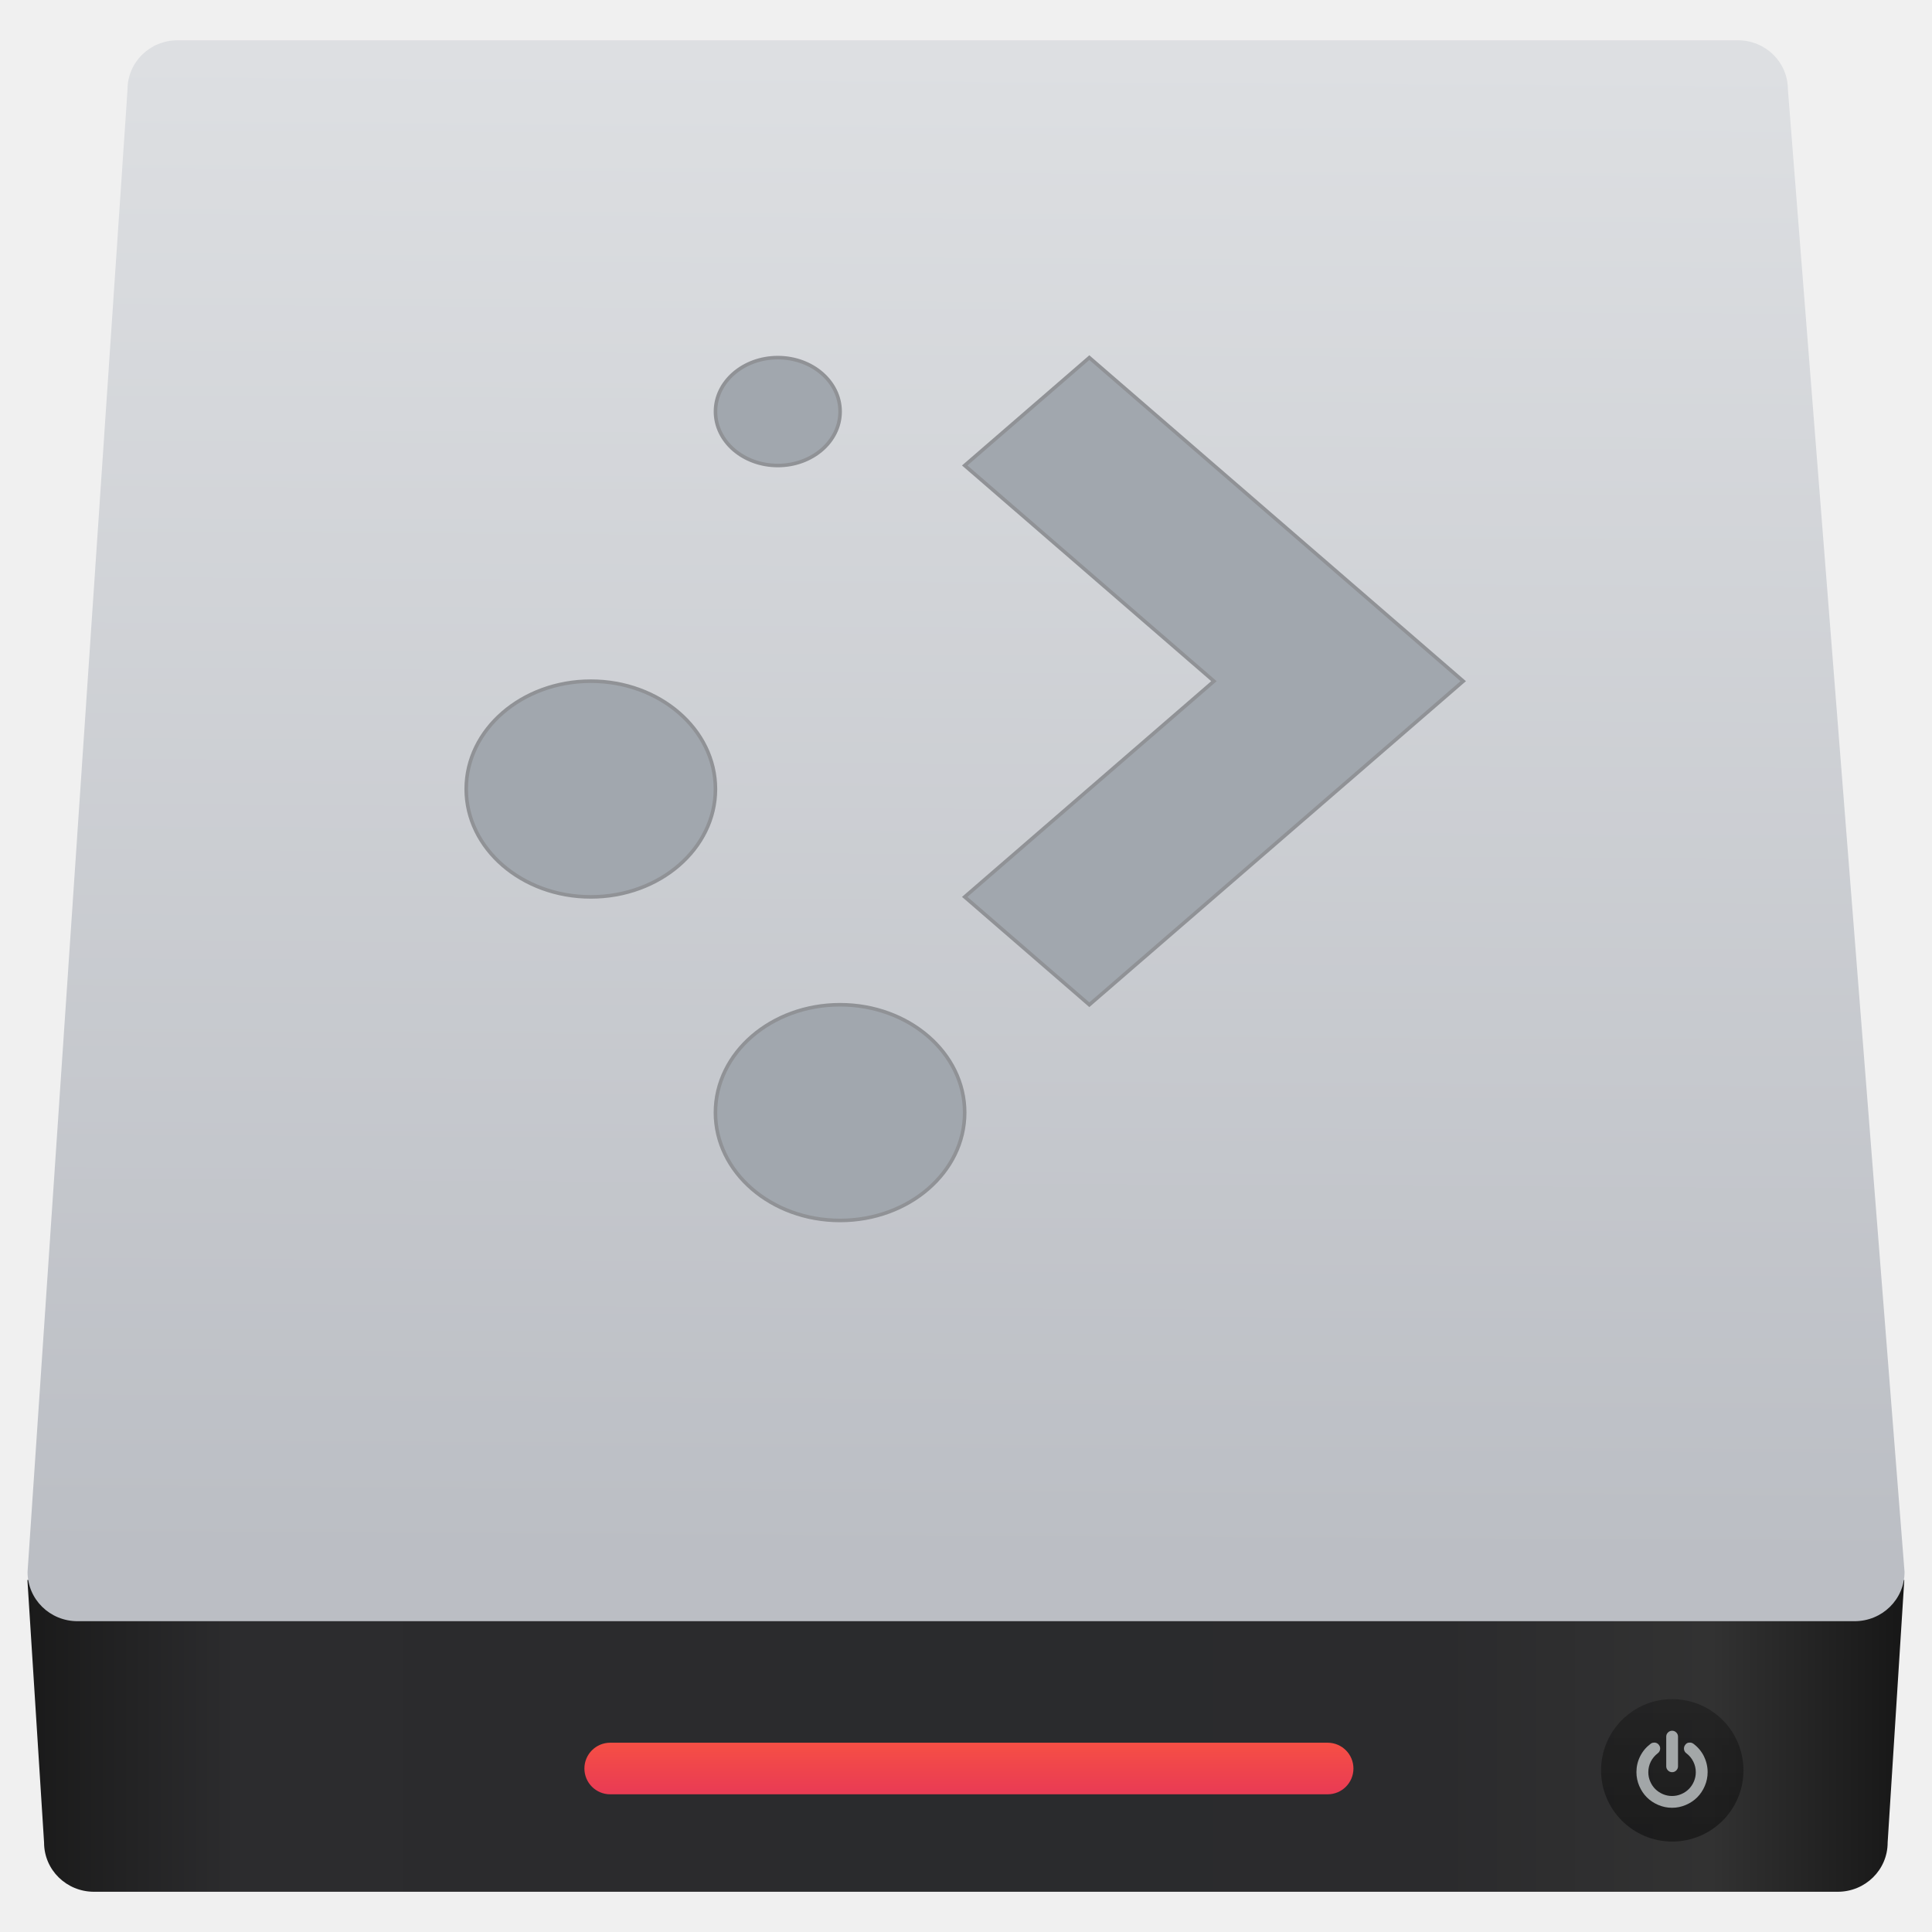
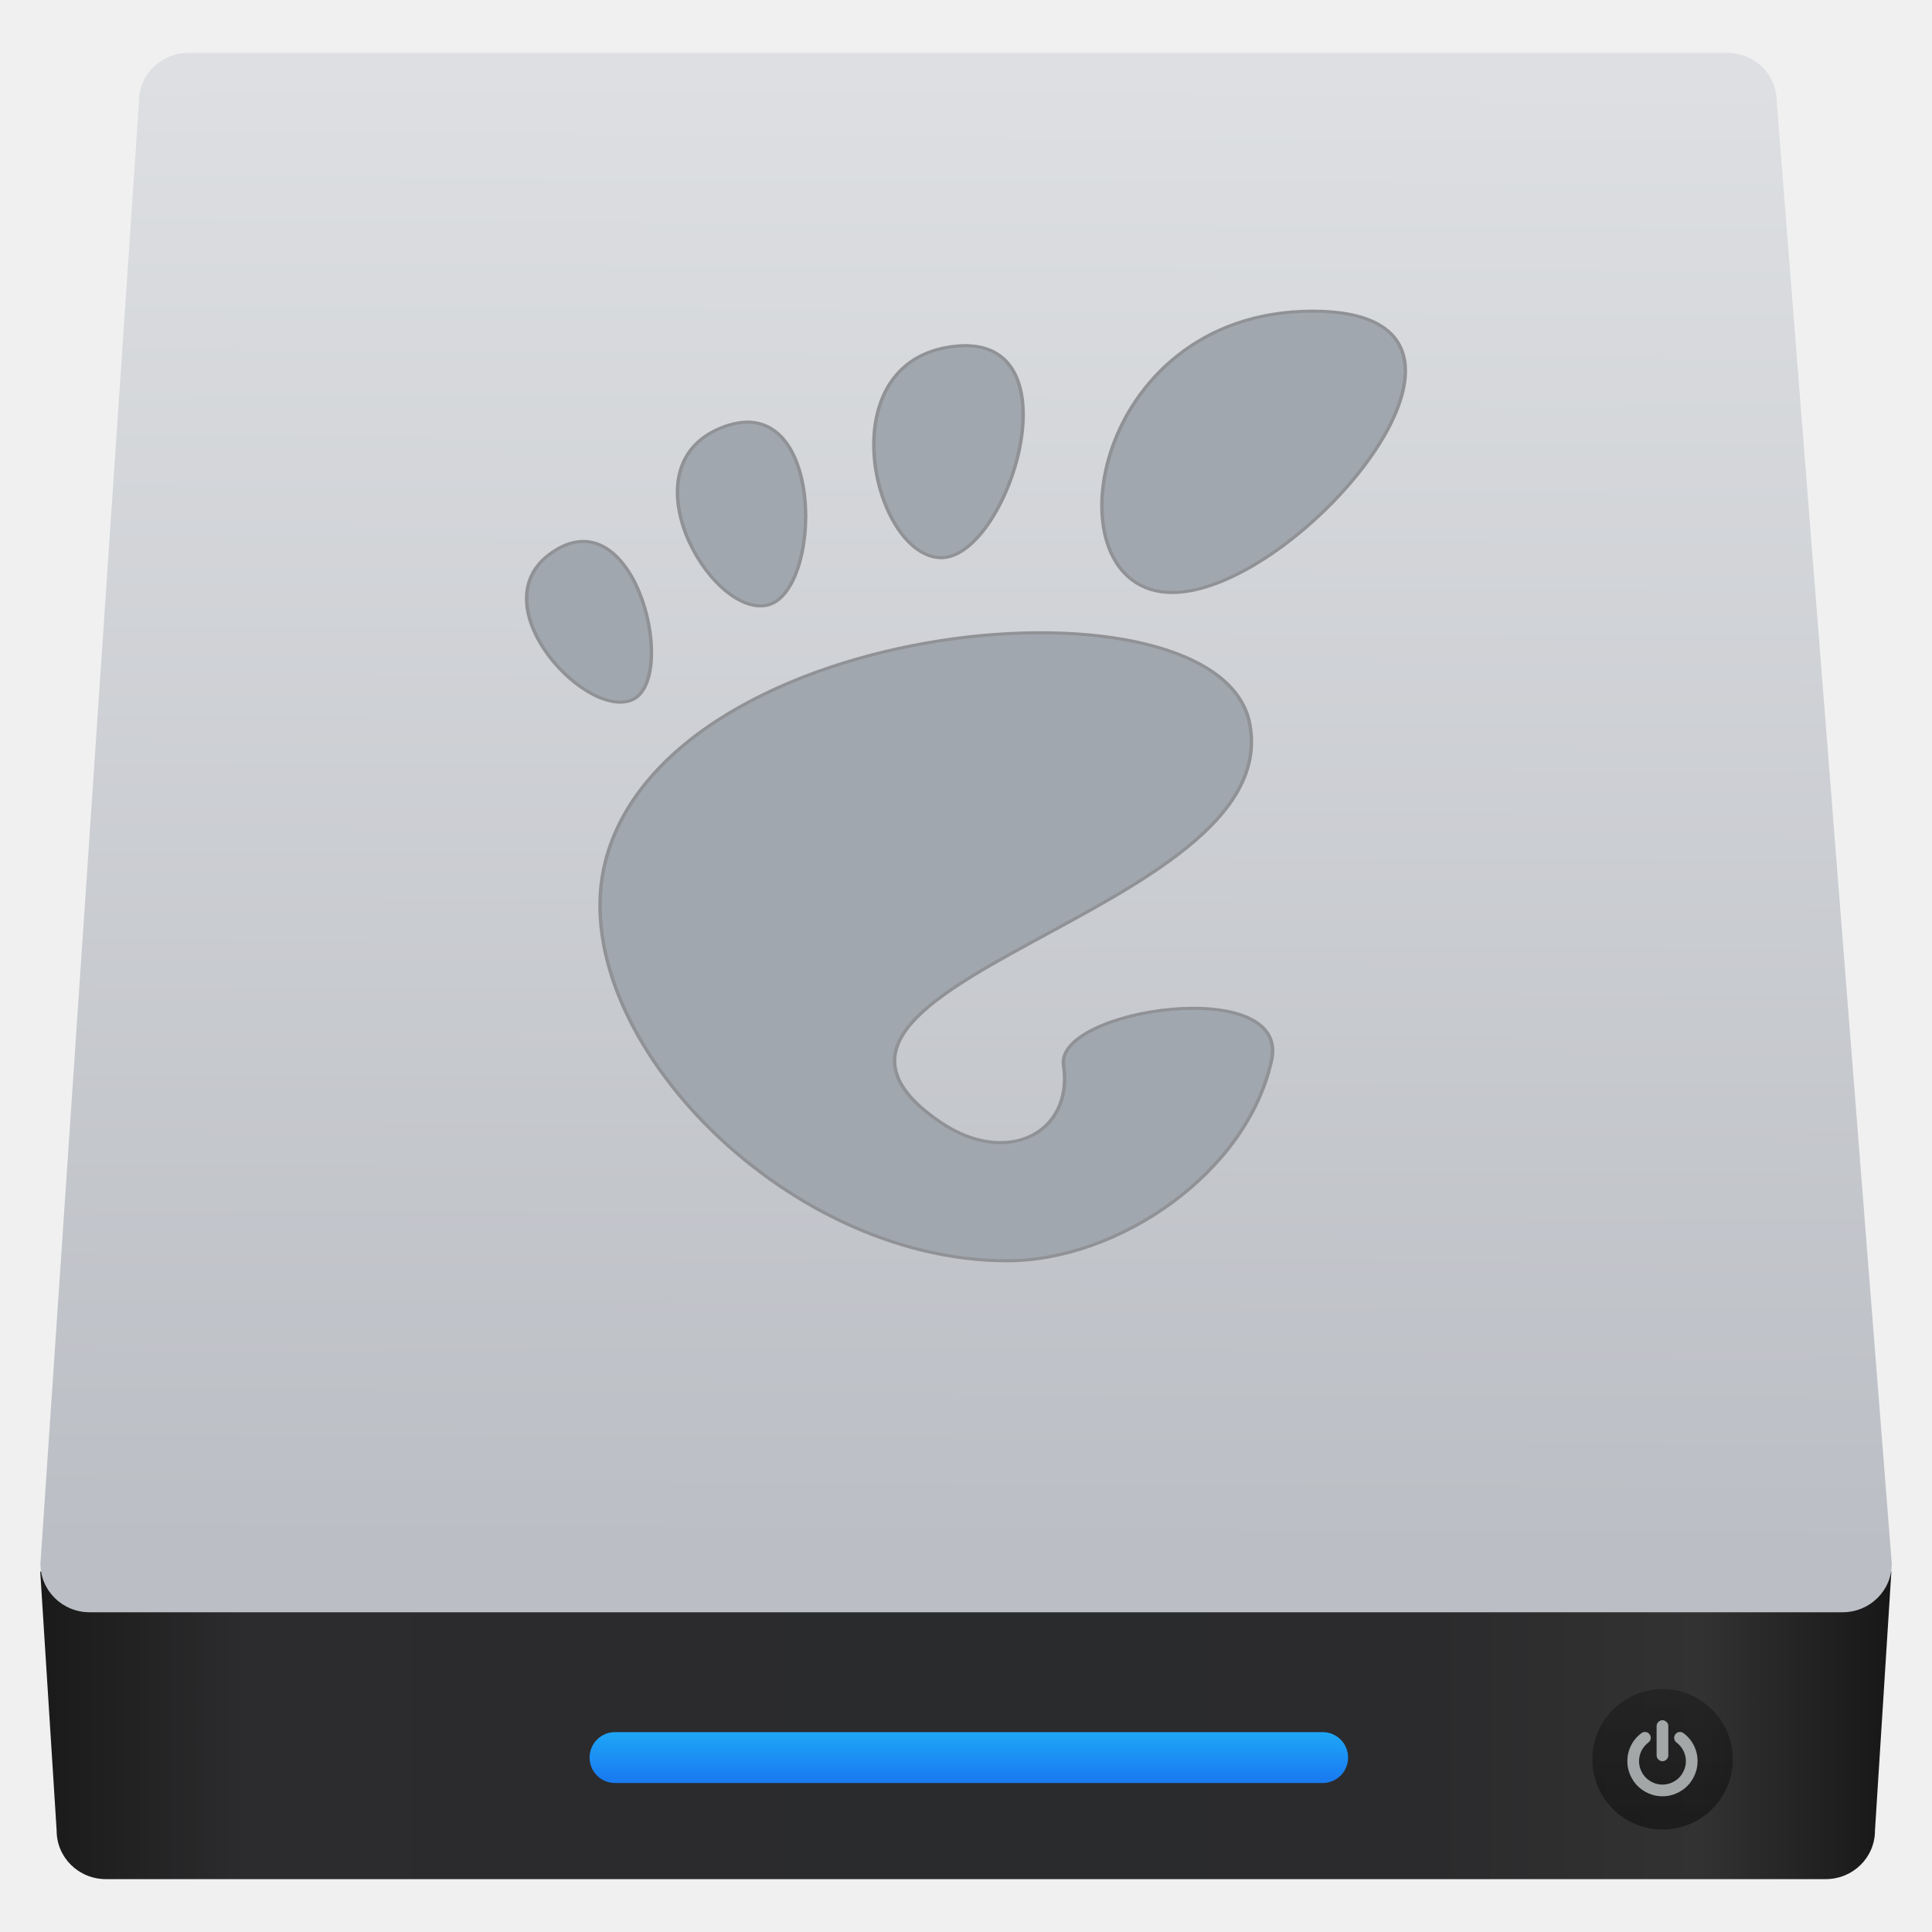
<svg xmlns="http://www.w3.org/2000/svg" xmlns:ns2="http://www.openswatchbook.org/uri/2009/osb" xmlns:xlink="http://www.w3.org/1999/xlink" width="48" height="48" id="svg5453" version="1.1">
  <defs id="defs5455">
    <linearGradient id="linearGradient8311-06">
      <stop id="stop8313-6" style="stop-color:#a9a3d4;stop-opacity:1" offset="0" />
      <stop offset="0.47" style="stop-color:#87baff;stop-opacity:1" id="stop4462" />
      <stop id="stop8315-2" style="stop-color:#89ec85;stop-opacity:1" offset="1" />
    </linearGradient>
    <linearGradient gradientUnits="userSpaceOnUse" y2="23.5" x2="47" y1="23.5" x1="0" id="linearGradient4460" xlink:href="#linearGradient8311-06" />
    <linearGradient id="linearGradient4915">
      <stop style="stop-color:#8645a3;stop-opacity:1" offset="0" id="stop4917" />
      <stop id="stop4919" offset="1" style="stop-color:#d164ff;stop-opacity:1" />
    </linearGradient>
    <linearGradient id="linearGradient3687-2">
      <stop id="stop3689-6" offset="0" style="stop-color:#1a1a1a;stop-opacity:1" />
      <stop style="stop-color:#2c2c2e;stop-opacity:1" offset="0.111" id="stop3691-8" />
      <stop style="stop-color:#2b2b2d;stop-opacity:1" offset="0.29" id="stop3693-8" />
      <stop style="stop-color:#2a2b2d;stop-opacity:1" offset="0.512" id="stop3695-4" />
      <stop style="stop-color:#2b2b2d;stop-opacity:1" offset="0.752" id="stop3699-86" />
      <stop id="stop3701-8" offset="0.897" style="stop-color:#323232;stop-opacity:1" />
      <stop id="stop3703-9" offset="1" style="stop-color:#171717;stop-opacity:1" />
    </linearGradient>
    <linearGradient id="linearGradient4642">
      <stop id="stop4644" style="stop-color:#0bac83;stop-opacity:1" offset="0" />
      <stop id="stop4646" style="stop-color:#13ffaf;stop-opacity:1" offset="1" />
    </linearGradient>
    <linearGradient id="linearGradient4179-7">
      <stop id="stop4181-2" style="stop-color:#e8d800;stop-opacity:1" offset="0" />
      <stop id="stop4183-1" style="stop-color:#feff68;stop-opacity:1" offset="1" />
    </linearGradient>
    <linearGradient id="linearGradient4422">
      <stop style="stop-color:#ff9300;stop-opacity:1" offset="0" id="stop4424" />
      <stop style="stop-color:#ffd702;stop-opacity:1" offset="1" id="stop4426" />
    </linearGradient>
    <linearGradient id="linearGradient8467-7">
      <stop offset="0" style="stop-color:#3ec896;stop-opacity:1" id="stop8469-4" />
      <stop offset="1" style="stop-color:#66d9af;stop-opacity:1" id="stop8471-7" />
    </linearGradient>
    <linearGradient id="linearGradient5845">
      <stop style="stop-color:#974eb7;stop-opacity:1" offset="0" id="stop5847" />
      <stop id="stop5849" offset="1" style="stop-color:#d164ff;stop-opacity:1" />
    </linearGradient>
    <linearGradient id="linearGradient4298">
      <stop id="stop4300" offset="0" style="stop-color:#ea3c53;stop-opacity:1" />
      <stop id="stop4302" offset="1" style="stop-color:#fc593d;stop-opacity:1" />
    </linearGradient>
    <linearGradient id="linearGradient4232">
      <stop style="stop-color:#3889e9;stop-opacity:1" offset="0" id="stop4234-0" />
      <stop style="stop-color:#5ea5fb;stop-opacity:1" offset="1" id="stop4236" />
    </linearGradient>
    <linearGradient id="linearGradient4290-1">
      <stop id="stop4292-9" offset="0" style="stop-color:#a5a5a5;stop-opacity:1;" />
      <stop id="stop4294-1" offset="1" style="stop-color:#f5f2f5;stop-opacity:1;" />
    </linearGradient>
+     <linearGradient id="linearGradient4957">
+       <stop id="stop4959" offset="0" style="stop-color:#040404;stop-opacity:1" />
+       <stop id="stop4961" offset="1" style="stop-color:#121212;stop-opacity:0.908" />
+     </linearGradient>
    <linearGradient id="linearGradient8311-06-5">
      <stop offset="0" style="stop-color:#5fa3d4;stop-opacity:1" id="stop8313-6-2" />
      <stop offset="1" style="stop-color:#6bb9ff;stop-opacity:1" id="stop8315-2-7" />
+     </linearGradient>
+     <linearGradient id="linearGradient4992-6">
+       <stop id="stop4994-3" offset="0" style="stop-color:#bbbec4;stop-opacity:1" />
+       <stop id="stop4996-1" offset="1" style="stop-color:#dddfe2;stop-opacity:1" />
    </linearGradient>
    <linearGradient ns2:paint="gradient" id="linearGradient4207">
      <stop id="stop3371" offset="0" style="stop-color:#3498db;stop-opacity:1;" />
      <stop id="stop3373" offset="1" style="stop-color:#3498db;stop-opacity:0;" />
    </linearGradient>
    <filter id="filter3831" color-interpolation-filters="sRGB">
      <feGaussianBlur id="feGaussianBlur3833" stdDeviation="0.637" />
    </filter>
    <clipPath id="clipPath3823">
      <path id="path3825" fill="#fff" d="m108.81 58c-1.56 0-2.81 1.254-2.81 2.812v24.375c0 1.559 1.25 2.813 2.81 2.813h24.375c1.57 0 2.82-1.254 2.82-2.812v-24.375c0-1.559-1.25-2.813-2.81-2.813h-24.375zm7.188 4.5h10v8.75h5l-10 13.75-10-13.75h5v-8.75z" />
    </clipPath>
    <linearGradient id="linearGradient3812" y2="50.069" gradientUnits="userSpaceOnUse" x2="65.263" gradientTransform="matrix(0.625,0,0,0.625,78.5,32.25)" y1="64.205" x1="65.263">
      <stop id="stop3683" offset="0" />
      <stop id="stop3685" stop-opacity="0" offset="1" />
    </linearGradient>
    <filter id="filter3806" color-interpolation-filters="sRGB">
      <feGaussianBlur id="feGaussianBlur3808" stdDeviation="1.2" />
    </filter>
    <linearGradient id="linearGradient3788" y2="75.095" xlink:href="#linearGradient3737" gradientUnits="userSpaceOnUse" x2="70" gradientTransform="translate(0,4)" y1="54" x1="70" />
    <linearGradient id="linearGradient3773" y2="72" gradientUnits="userSpaceOnUse" x2="88" gradientTransform="matrix(0.9375,0,0,0.9375,-140.5,3.5)" y1="72" x1="56">
      <stop id="stop3780" stop-color="#499119" offset="0" />
      <stop id="stop3782" stop-color="#8fd625" offset="1" />
    </linearGradient>
    <linearGradient id="linearGradient3832" y2="50.069" xlink:href="#linearGradient3737" gradientUnits="userSpaceOnUse" x2="65.263" gradientTransform="matrix(0.625,0,0,0.625,28.5,31.25)" y1="64.205" x1="65.263" />
    <filter id="filter3174" color-interpolation-filters="sRGB">
      <feGaussianBlur id="feGaussianBlur3176" stdDeviation="1.71" />
    </filter>
    <linearGradient id="linearGradient3737">
      <stop id="stop3739" stop-color="#fff" offset="0" />
      <stop id="stop3741" stop-color="#fff" stop-opacity="0" offset="1" />
    </linearGradient>
    <linearGradient id="ButtonShadow" y2="7.016" gradientUnits="userSpaceOnUse" x2="45.448" gradientTransform="scale(1.0059,0.99417)" y1="92.54" x1="45.448">
      <stop id="stop3750" offset="0" />
      <stop id="stop3752" stop-opacity=".588" offset="1" />
    </linearGradient>
    <linearGradient id="linearGradient4422-9">
      <stop style="stop-color:#2971c3;stop-opacity:1" offset="0" id="stop4424-3" />
      <stop style="stop-color:#83bbff;stop-opacity:1" offset="1" id="stop4426-1" />
    </linearGradient>
-     <linearGradient id="linearGradient5263-00">
-       <stop offset="0" style="stop-color:#ffffff;stop-opacity:0" id="stop5265-5" />
-       <stop offset="1" style="stop-color:#d5edff;stop-opacity:1" id="stop5267-8" />
-     </linearGradient>
-     <linearGradient gradientTransform="matrix(1.388933,0,0,1.388933,-610.0635,236.1639)" gradientUnits="userSpaceOnUse" y2="518.407" x2="449.549" y1="540.746" x1="449.428" id="linearGradient4998" xlink:href="#linearGradient4992" />
-     <linearGradient id="linearGradient4992">
-       <stop id="stop4994" offset="0" style="stop-color:#bbbec4;stop-opacity:1" />
-       <stop id="stop4996" offset="1" style="stop-color:#dddfe2;stop-opacity:1" />
-     </linearGradient>
-     <linearGradient gradientTransform="matrix(0.7019608,0,0,1.388933,-301.0692,236.2377)" gradientUnits="userSpaceOnUse" y2="543.088" x2="451.021" y1="544.15" x1="451.021" id="linearGradient4735" xlink:href="#linearGradient4298" />
-     <linearGradient gradientTransform="matrix(0.3450323,0,0,0.3392869,-8.122422,954.4797)" y2="107.361" x2="122.719" y1="107.361" x1="10.094" gradientUnits="userSpaceOnUse" id="linearGradient4197" xlink:href="#linearGradient3687-2" />
-     <linearGradient gradientTransform="matrix(1.388933,0,0,1.388933,-619.341,233.3762)" gradientUnits="userSpaceOnUse" y2="544.724" x2="467.175" y1="546.847" x1="467.175" id="linearGradient4963" xlink:href="#linearGradient4957" />
-     <linearGradient id="linearGradient4957">
-       <stop id="stop4959" offset="0" style="stop-color:#040404;stop-opacity:1" />
-       <stop id="stop4961" offset="1" style="stop-color:#121212;stop-opacity:0.908" />
-     </linearGradient>
+     <linearGradient id="linearGradient4143-0">
+       <stop style="stop-color:#197cf1;stop-opacity:1" offset="0" id="stop4145-9" />
+       <stop style="stop-color:#20bcfa;stop-opacity:1" offset="1" id="stop4147-0" />
+     </linearGradient>
+     <style type="text/css" id="current-color-scheme">.ColorScheme-Text {
+         color:#31363b;
+       }
+       .ColorScheme-Background{
+         color:#eff0f1;
+       }
+       .ColorScheme-ViewText {
+         color:#31363b;
+       }
+       .ColorScheme-ViewBackground{
+         color:#fcfcfc;
+       }
+       .ColorScheme-ViewHover {
+         color:#3daee9;
+       }
+       .ColorScheme-ViewFocus{
+         color:#3daee9;
+       }
+       .ColorScheme-ButtonText {
+         color:#31363b;
+       }
+       .ColorScheme-ButtonBackground{
+         color:#eff0f1;
+       }
+       .ColorScheme-ButtonHover {
+         color:#3daee9;
+       }
+       .ColorScheme-ButtonFocus{
+         color:#3daee9;
+       }</style>
+     <style type="text/css" id="current-color-scheme-8">.ColorScheme-Text {
+         color:#31363b;
+       }
+       .ColorScheme-Background{
+         color:#eff0f1;
+       }
+       .ColorScheme-ViewText {
+         color:#31363b;
+       }
+       .ColorScheme-ViewBackground{
+         color:#fcfcfc;
+       }
+       .ColorScheme-ViewHover {
+         color:#3daee9;
+       }
+       .ColorScheme-ViewFocus{
+         color:#3daee9;
+       }
+       .ColorScheme-ButtonText {
+         color:#31363b;
+       }
+       .ColorScheme-ButtonBackground{
+         color:#eff0f1;
+       }
+       .ColorScheme-ButtonHover {
+         color:#3daee9;
+       }
+       .ColorScheme-ButtonFocus{
+         color:#3daee9;
+       }</style>
+     <style type="text/css" id="current-color-scheme-7">.ColorScheme-Text {
+         color:#31363b;
+       }
+       .ColorScheme-Background{
+         color:#eff0f1;
+       }
+       .ColorScheme-ViewText {
+         color:#31363b;
+       }
+       .ColorScheme-ViewBackground{
+         color:#fcfcfc;
+       }
+       .ColorScheme-ViewHover {
+         color:#3daee9;
+       }
+       .ColorScheme-ViewFocus{
+         color:#3daee9;
+       }
+       .ColorScheme-ButtonText {
+         color:#31363b;
+       }
+       .ColorScheme-ButtonBackground{
+         color:#eff0f1;
+       }
+       .ColorScheme-ButtonHover {
+         color:#3daee9;
+       }
+       .ColorScheme-ButtonFocus{
+         color:#3daee9;
+       }</style>
+     <linearGradient xlink:href="#linearGradient3687-2" id="linearGradient4347" gradientUnits="userSpaceOnUse" gradientTransform="matrix(0.2484154,0,0,0.2442788,433.3838,517.1709)" x1="10.094" y1="107.361" x2="122.719" y2="107.361" />
+     <linearGradient xlink:href="#linearGradient4992-6" id="linearGradient4349" gradientUnits="userSpaceOnUse" x1="449.428" y1="540.746" x2="449.549" y2="518.407" />
+     <linearGradient xlink:href="#linearGradient4143-0" id="linearGradient4351" gradientUnits="userSpaceOnUse" gradientTransform="matrix(0.5053957,0,0,1,229.1484,2.166555)" x1="451.021" y1="544.15" x2="451.021" y2="543.088" />
+     <linearGradient xlink:href="#linearGradient4957" id="linearGradient4353" gradientUnits="userSpaceOnUse" gradientTransform="translate(0,0.1063949)" x1="467.175" y1="546.847" x2="467.175" y2="544.724" />
  </defs>
  <g id="layer1" transform="translate(-384.5714,-499.798)">
    <g transform="translate(392.244,-502.5166)" id="layer1-4">
      <g transform="matrix(1.138587,0,0,1.138587,-3.456204,-142.8028)" id="g4413" style="stroke-width:1.317;stroke-miterlimit:4;stroke-dasharray:none">
        <g id="g4312" transform="matrix(1.053938,0,0,1.053938,-0.9129872,-55.41166)">
          <g transform="matrix(0.8333336,0,0,0.8333336,-408.2811,587.9022)" id="layer1-0">
            <g transform="matrix(1.112463,0,0,1.112463,-46.05517,-58.71788)" id="g4338-1">
              <g transform="matrix(0.840026,0,0,0.840026,94.72284,341.9716)" id="g4340-3">
                <g transform="matrix(1.016661,0,0,1.016661,-5.048318,-3.835953)" id="g4414" />
                <g id="g4304" />
                <g id="g4306" />
                <g id="g4308" />
                <g id="g4310" />
                <g id="g4312-3" />
                <g id="g4314" />
                <g id="g4316" />
                <g id="g4318" />
                <g id="g4320" />
                <g id="g4322" />
                <g id="g4324" />
                <g id="g4326" />
                <g id="g4328-3" />
                <g id="g4330-0" />
                <g id="g4332-2" />
              </g>
            </g>
          </g>
-           <g id="g9264" transform="translate(2.560148,51.87335)">
-             <path id="rect3001" d="m -4.64,987.678 0.345,5.438 c 0,0.564 0.462,1.018 1.035,1.018 l 36.099,0 c 0.573,0 1.035,-0.454 1.035,-1.018 l 0.345,-5.438 -38.859,0 z" style="fill:url(#linearGradient4197);fill-opacity:1;stroke:none" />
-             <path id="path3778" d="m -1.532,955.801 32.306,0 c 0.573,0 1.035,0.454 1.035,1.018 l 2.415,30.695 c 0,0.564 -0.462,1.018 -1.035,1.018 l -36.791,0 c -0.573,0 -1.035,-0.454 -1.035,-1.018 l 2.07,-30.695 c 0,-0.564 0.462,-1.018 1.035,-1.018 z" style="fill:url(#linearGradient4998);fill-opacity:1;stroke:none" />
-             <path id="path4245" d="m 10.896,962.371 a 1.29,1.116 0 0 0 -1.29,1.117 1.29,1.116 0 0 0 1.29,1.117 1.29,1.116 0 0 0 1.29,-1.117 1.29,1.116 0 0 0 -1.29,-1.117 z m 6.45,0 -2.58,2.233 5.16,4.466 -5.16,4.466 2.58,2.233 7.741,-6.699 -7.741,-6.699 z m -10.321,6.699 a 2.58,2.233 0 0 0 -2.58,2.233 2.58,2.233 0 0 0 2.58,2.233 2.58,2.233 0 0 0 2.58,-2.233 2.58,2.233 0 0 0 -2.58,-2.233 z m 5.16,6.699 a 2.58,2.233 0 0 0 -2.58,2.233 2.58,2.233 0 0 0 2.58,2.233 2.58,2.233 0 0 0 2.58,-2.233 2.58,2.233 0 0 0 -2.58,-2.233 z" style="opacity:1;fill:#a1a7ae;fill-opacity:1;stroke:#909296;stroke-width:0.074;stroke-linecap:butt;stroke-linejoin:miter;stroke-miterlimit:4;stroke-dasharray:none;stroke-dashoffset:0;stroke-opacity:1" />
-             <rect ry="0.534" y="991.048" x="6.892" height="1.068" width="15.922" id="rect4727" style="opacity:1;fill:url(#linearGradient4735);fill-opacity:1;stroke:none;stroke-width:0.2;stroke-linecap:round;stroke-linejoin:round;stroke-miterlimit:4;stroke-dasharray:none;stroke-opacity:1" />
-             <ellipse style="opacity:0.452;fill:url(#linearGradient4963);fill-opacity:1;stroke:none;stroke-width:1.7;stroke-linecap:round;stroke-linejoin:round;stroke-miterlimit:4;stroke-dasharray:none;stroke-opacity:1" id="path4955" cx="29.415" cy="991.62" rx="1.474" ry="1.474" />
-             <path style="opacity:0.668;fill:#e3e8ea;fill-opacity:1" id="path955" d="m 29.412,991.658 c 0.033,0 0.062,-0.012 0.086,-0.036 0.024,-0.024 0.036,-0.053 0.036,-0.086 l 0,-0.614 c 0,-0.033 -0.012,-0.062 -0.036,-0.086 -0.024,-0.024 -0.053,-0.036 -0.086,-0.036 -0.033,0 -0.062,0.012 -0.086,0.036 -0.024,0.024 -0.036,0.053 -0.036,0.086 l 0,0.614 c 0,0.033 0.012,0.062 0.036,0.086 0.024,0.024 0.053,0.036 0.086,0.036 l 0,0 z" />
-             <path style="opacity:0.668;fill:#e3e8ea;fill-opacity:1" id="path957" d="m 30.071,991.329 c -0.052,-0.103 -0.124,-0.189 -0.217,-0.259 -0.027,-0.02 -0.057,-0.028 -0.091,-0.024 -0.034,0 -0.061,0.02 -0.081,0.048 -0.02,0.027 -0.028,0.057 -0.024,0.091 0.005,0.034 0.021,0.061 0.048,0.081 0.063,0.047 0.111,0.105 0.145,0.174 0.034,0.069 0.051,0.141 0.051,0.219 0,0.067 -0.013,0.13 -0.039,0.191 -0.026,0.061 -0.061,0.113 -0.105,0.157 -0.044,0.044 -0.096,0.079 -0.157,0.105 -0.06,0.026 -0.124,0.039 -0.191,0.039 -0.067,0 -0.13,-0.013 -0.19,-0.039 -0.06,-0.026 -0.113,-0.061 -0.157,-0.105 -0.044,-0.044 -0.079,-0.096 -0.105,-0.157 -0.026,-0.06 -0.039,-0.124 -0.039,-0.191 0,-0.077 0.017,-0.15 0.051,-0.219 0.034,-0.068 0.083,-0.126 0.145,-0.174 0.027,-0.02 0.043,-0.047 0.048,-0.081 0.005,-0.034 -0.003,-0.064 -0.024,-0.091 -0.02,-0.028 -0.047,-0.043 -0.08,-0.048 -0.034,0 -0.064,0 -0.092,0.024 -0.093,0.07 -0.166,0.156 -0.217,0.259 -0.052,0.103 -0.077,0.213 -0.077,0.329 0,0.1 0.02,0.195 0.059,0.286 0.039,0.091 0.091,0.169 0.157,0.235 0.066,0.066 0.144,0.118 0.235,0.157 0.091,0.039 0.186,0.059 0.286,0.059 0.1,0 0.195,-0.02 0.286,-0.059 0.091,-0.039 0.169,-0.091 0.235,-0.157 0.066,-0.066 0.118,-0.144 0.157,-0.235 0.039,-0.091 0.059,-0.186 0.059,-0.286 0,-0.116 -0.026,-0.226 -0.077,-0.329 l 0,0 z" />
+           <g transform="matrix(0.7269551,0,0,0.7269551,-279.6605,646.063)" id="layer1-3">
+             <g id="g3826-8" transform="matrix(1.884517,0,0,1.884517,-451.8265,-482.5997)">
+               <path transform="translate(6.679592,2.113473)" id="rect3001" d="m 435.891,541.073 0.248,3.915 c 0,0.406 0.332,0.733 0.745,0.733 l 25.99,0 c 0.413,0 0.745,-0.327 0.745,-0.733 l 0.248,-3.915 -27.978,0 z" style="fill:url(#linearGradient4347);fill-opacity:1;stroke:none" />
+               <path transform="translate(6.679592,2.113473)" id="path3778" d="m 438.129,518.122 23.26,0 c 0.413,0 0.745,0.327 0.745,0.733 l 1.739,22.1 c 0,0.406 -0.332,0.733 -0.745,0.733 l -26.489,0 c -0.413,0 -0.745,-0.327 -0.745,-0.733 l 1.49,-22.1 c 0,-0.406 0.332,-0.733 0.745,-0.733 z" style="fill:url(#linearGradient4349);fill-opacity:1;stroke:none" />
+               <rect ry="0.384" y="545.613" x="450.873" height="0.769" width="11.463" id="rect4727" style="opacity:1;fill:url(#linearGradient4351);fill-opacity:1;stroke:none;stroke-width:0.2;stroke-linecap:round;stroke-linejoin:round;stroke-miterlimit:4;stroke-dasharray:none;stroke-opacity:1" />
+               <ellipse style="opacity:0.452;fill:url(#linearGradient4353);fill-opacity:1;stroke:none;stroke-width:1.7;stroke-linecap:round;stroke-linejoin:round;stroke-miterlimit:4;stroke-dasharray:none;stroke-opacity:1" id="path4955" cx="467.089" cy="546.024" rx="1.061" ry="1.061" />
+               <g transform="matrix(0.06690024,0,0,0.06690024,429.3082,506.3037)" id="layer1-2-8" style="opacity:0.668;fill:#e3e8ea;fill-opacity:1">
+                 <g style="fill:#e3e8ea;fill-opacity:1" transform="matrix(0.126765,0,0,0.126765,556.7172,584.8631)" id="power27-3">
+                   <g style="fill:#e3e8ea;fill-opacity:1" id="g953-6">
+                     <path style="fill:#e3e8ea;fill-opacity:1" id="path955" d="m 63,73.215 c 2.824,0 5.27,-1.031 7.332,-3.096 2.064,-2.063 3.098,-4.508 3.098,-7.332 l 0,-52.144 C 73.43,7.818 72.397,5.374 70.332,3.311 68.27,1.246 65.825,0.214 63,0.214 c -2.825,0 -5.269,1.033 -7.333,3.097 -2.064,2.063 -3.096,4.508 -3.096,7.332 l 0,52.144 c 0,2.824 1.032,5.269 3.096,7.332 2.064,2.065 4.509,3.096 7.333,3.096 l 0,0 z" />
+                     <path style="fill:#e3e8ea;fill-opacity:1" id="path957" d="M 119.014,45.269 C 114.641,36.525 108.491,29.192 100.561,23.272 98.28,21.534 95.7,20.855 92.821,21.235 c -2.879,0.38 -5.16,1.738 -6.844,4.073 -1.738,2.281 -2.403,4.847 -1.996,7.699 0.406,2.853 1.752,5.147 4.033,6.885 5.321,4.019 9.438,8.935 12.342,14.747 2.906,5.811 4.358,12.004 4.358,18.575 0,5.65 -1.1,11.04 -3.299,16.173 -2.2,5.133 -5.174,9.573 -8.922,13.321 -3.748,3.747 -8.187,6.721 -13.32,8.921 -5.133,2.2 -10.524,3.301 -16.173,3.301 -5.648,0 -11.039,-1.101 -16.172,-3.301 -5.133,-2.2 -9.573,-5.174 -13.321,-8.921 -3.747,-3.748 -6.721,-8.188 -8.921,-13.321 -2.2,-5.133 -3.3,-10.523 -3.3,-16.173 0,-6.571 1.453,-12.763 4.359,-18.575 2.906,-5.811 7.02,-10.727 12.343,-14.747 2.281,-1.739 3.625,-4.033 4.033,-6.885 0.407,-2.851 -0.258,-5.418 -1.996,-7.699 -1.684,-2.335 -3.951,-3.693 -6.803,-4.073 -2.852,-0.38 -5.446,0.299 -7.781,2.037 -7.931,5.92 -14.081,13.253 -18.454,21.997 -4.373,8.745 -6.559,18.06 -6.559,27.945 0,8.474 1.657,16.566 4.97,24.279 3.314,7.713 7.767,14.366 13.362,19.961 5.594,5.594 12.248,10.049 19.961,13.36 7.713,3.314 15.806,4.972 24.279,4.972 8.473,0 16.566,-1.658 24.279,-4.972 7.713,-3.312 14.367,-7.766 19.961,-13.36 5.594,-5.594 10.047,-12.248 13.361,-19.961 3.313,-7.713 4.969,-15.806 4.969,-24.279 0,-9.885 -2.183,-19.2 -6.556,-27.945 l 0,0 z" />
+                   </g>
+                 </g>
+               </g>
+             </g>
+             <g id="g5684" style="fill:#a1a7ae;fill-opacity:1;fill-rule:nonzero;stroke:#909296;stroke-width:0.379;stroke-miterlimit:4;stroke-dasharray:none;stroke-opacity:1" transform="matrix(0.2601086,0,0,0.2287039,396.0587,505.1471)">
+               <path id="path3775" style="fill:#a1a7ae;fill-opacity:1;stroke:#909296;stroke-width:0.379;stroke-miterlimit:4;stroke-dasharray:none;stroke-opacity:1" d="M 86.068,0 C 61.466,0 56.851,35.041 70.691,35.041 84.529,35.041 110.671,0 86.068,0 Z" />
+               <path id="path3777" style="fill:#a1a7ae;fill-opacity:1;stroke:#909296;stroke-width:0.379;stroke-miterlimit:4;stroke-dasharray:none;stroke-opacity:1" d="M 45.217,30.699 C 52.586,31.149 60.671,2.577 46.821,4.374 32.976,6.171 37.845,30.249 45.217,30.699 Z" />
+               <path id="path3779" style="fill:#a1a7ae;fill-opacity:1;stroke:#909296;stroke-width:0.379;stroke-miterlimit:4;stroke-dasharray:none;stroke-opacity:1" d="M 11.445,48.453 C 16.686,46.146 12.12,23.581 3.208,29.735 -5.7,35.89 6.204,50.759 11.445,48.453 Z" />
+               <path id="path3781" style="fill:#a1a7ae;fill-opacity:1;stroke:#909296;stroke-width:0.379;stroke-miterlimit:4;stroke-dasharray:none;stroke-opacity:1" d="M 26.212,36.642 C 32.451,35.37 32.793,9.778 21.667,14.369 10.539,18.961 19.978,37.916 26.212,36.642 l 0,0 z" />
+               <path id="path3783" style="fill:#a1a7ae;fill-opacity:1;stroke:#909296;stroke-width:0.379;stroke-miterlimit:4;stroke-dasharray:none;stroke-opacity:1" d="m 58.791,93.913 c 1.107,8.454 -6.202,12.629 -13.36,7.179 C 22.644,83.743 83.16,75.088 79.171,51.386 75.86,31.712 15.495,37.769 8.621,68.553 3.968,89.374 27.774,118.26 52.614,118.26 c 12.22,0 26.315,-11.034 28.952,-25.012 C 83.58,82.589 57.867,86.86 58.791,93.913 l 0,0 z" />
+             </g>
          </g>
        </g>
      </g>
      <g style="fill:url(#linearGradient4460);fill-opacity:1" transform="matrix(0.4879688,0,0,0.4879688,21.35672,1026.898)" id="g3" />
    </g>
  </g>
</svg>
